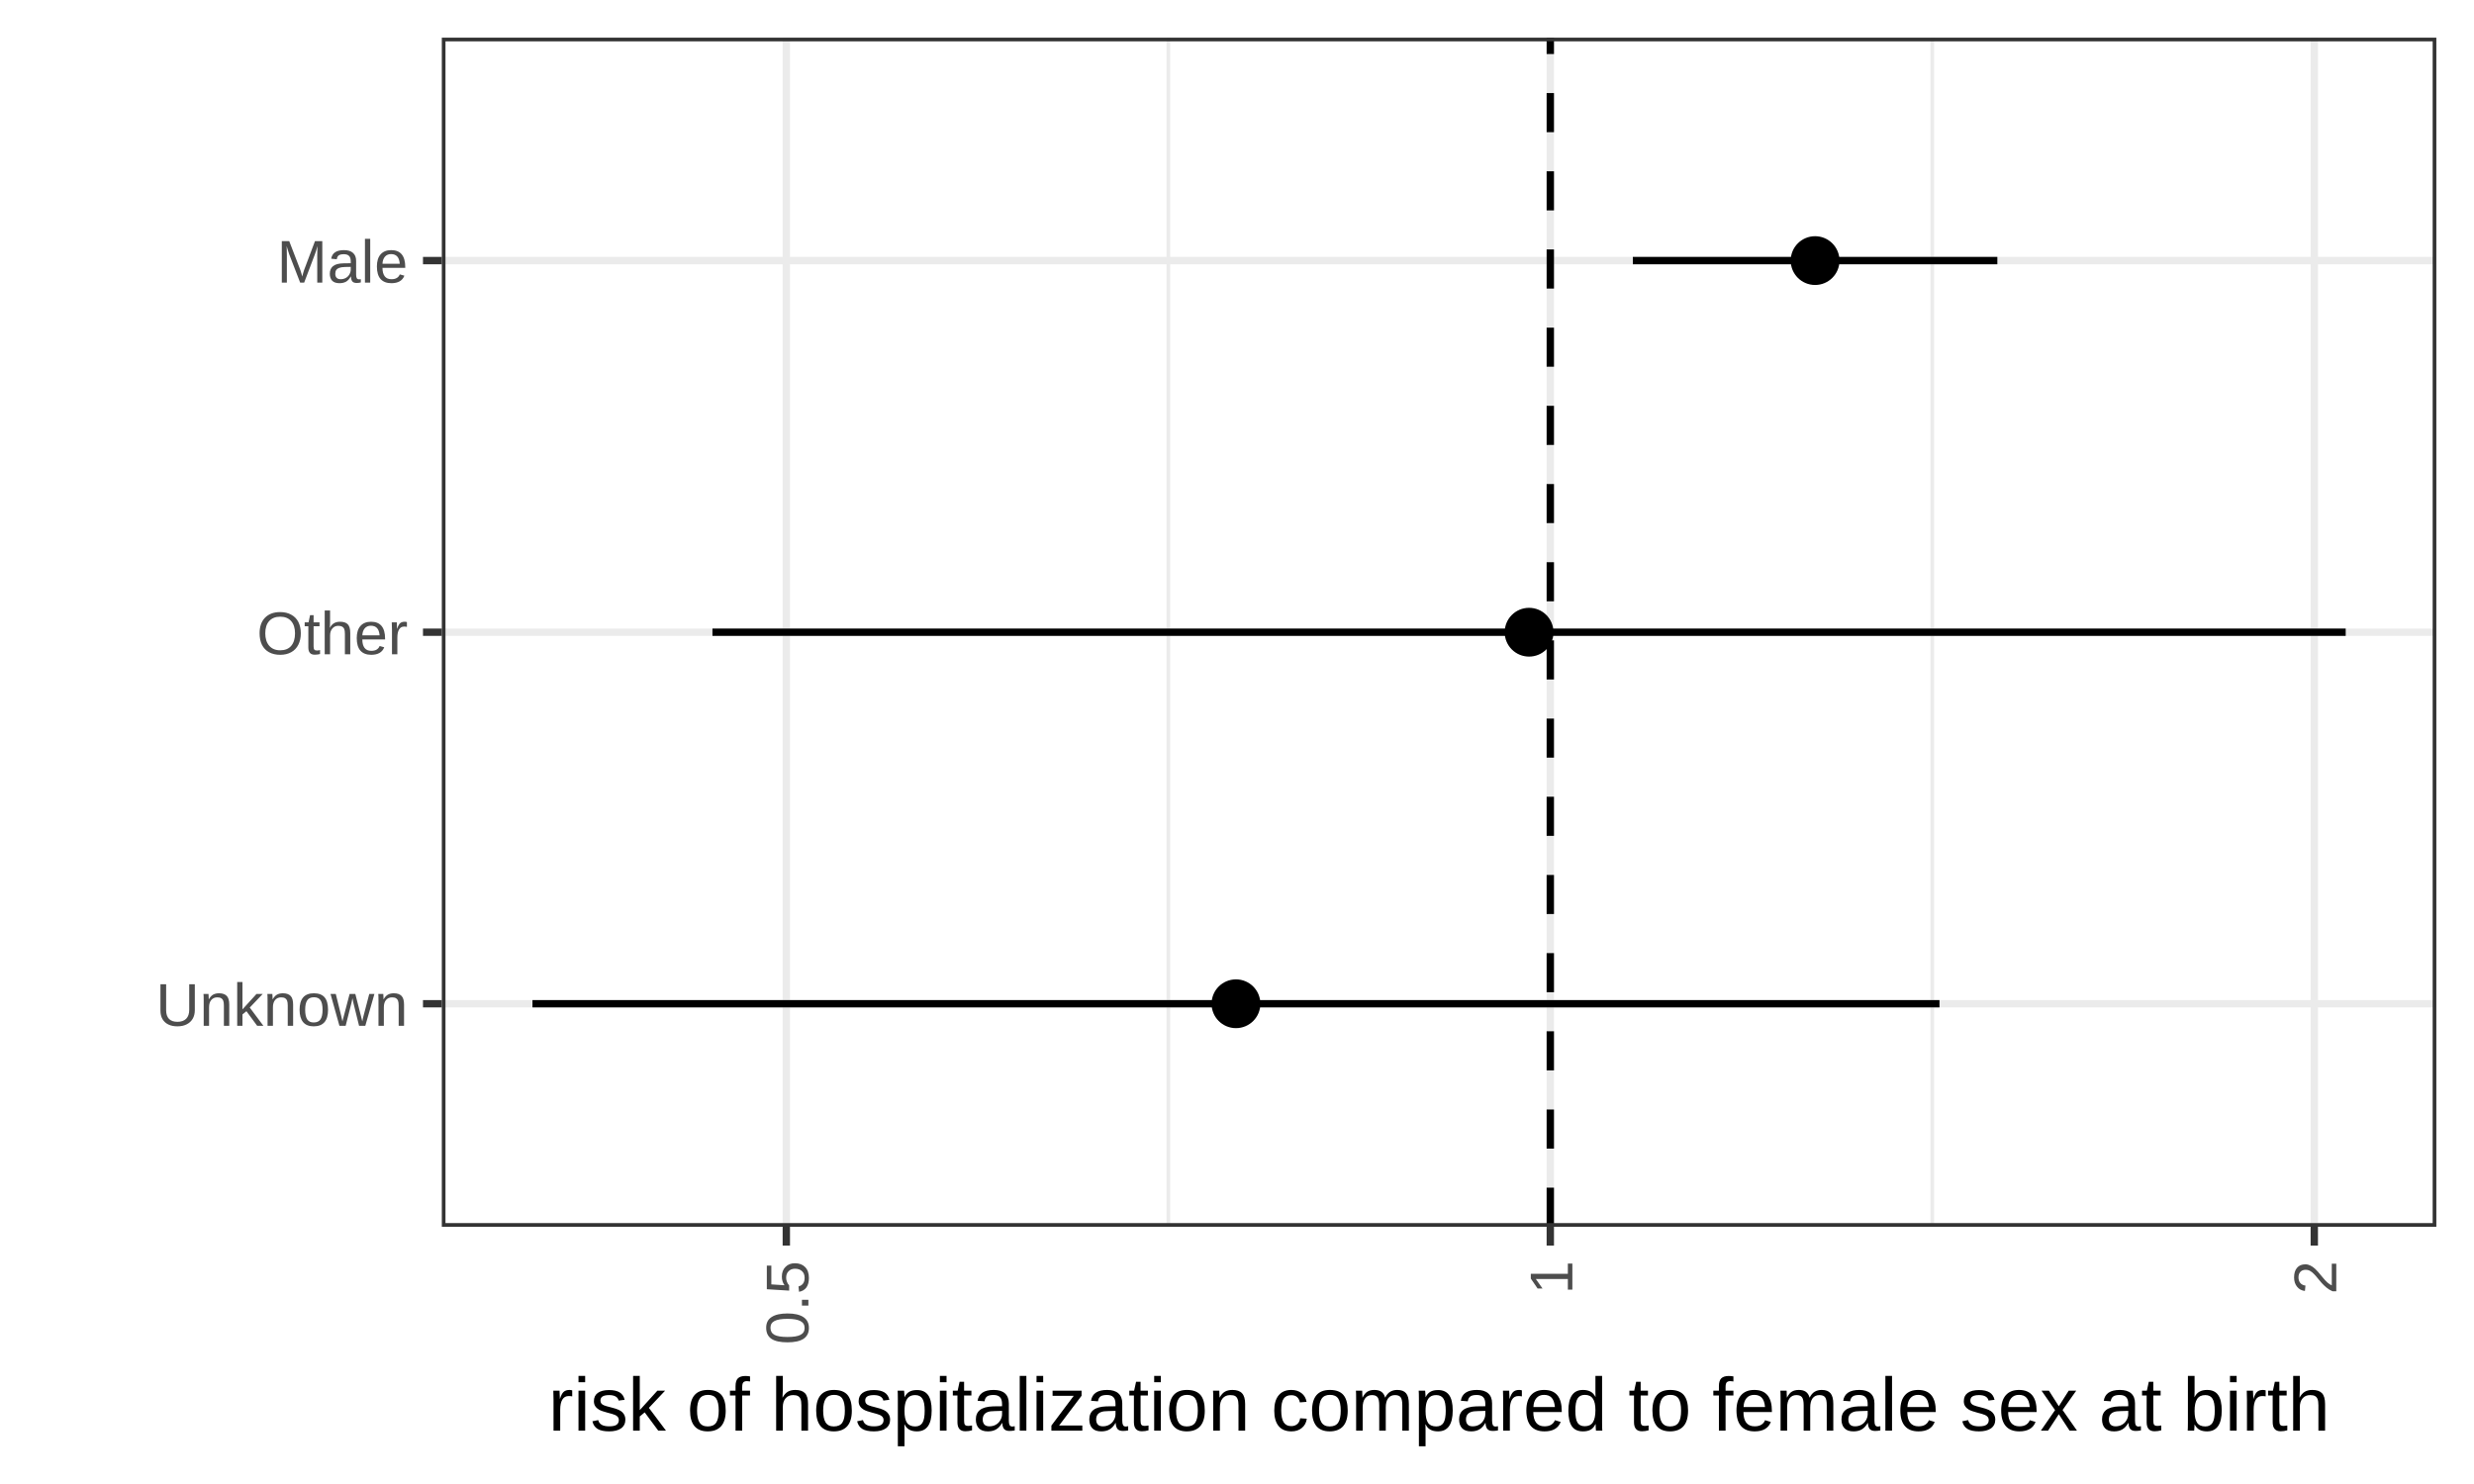
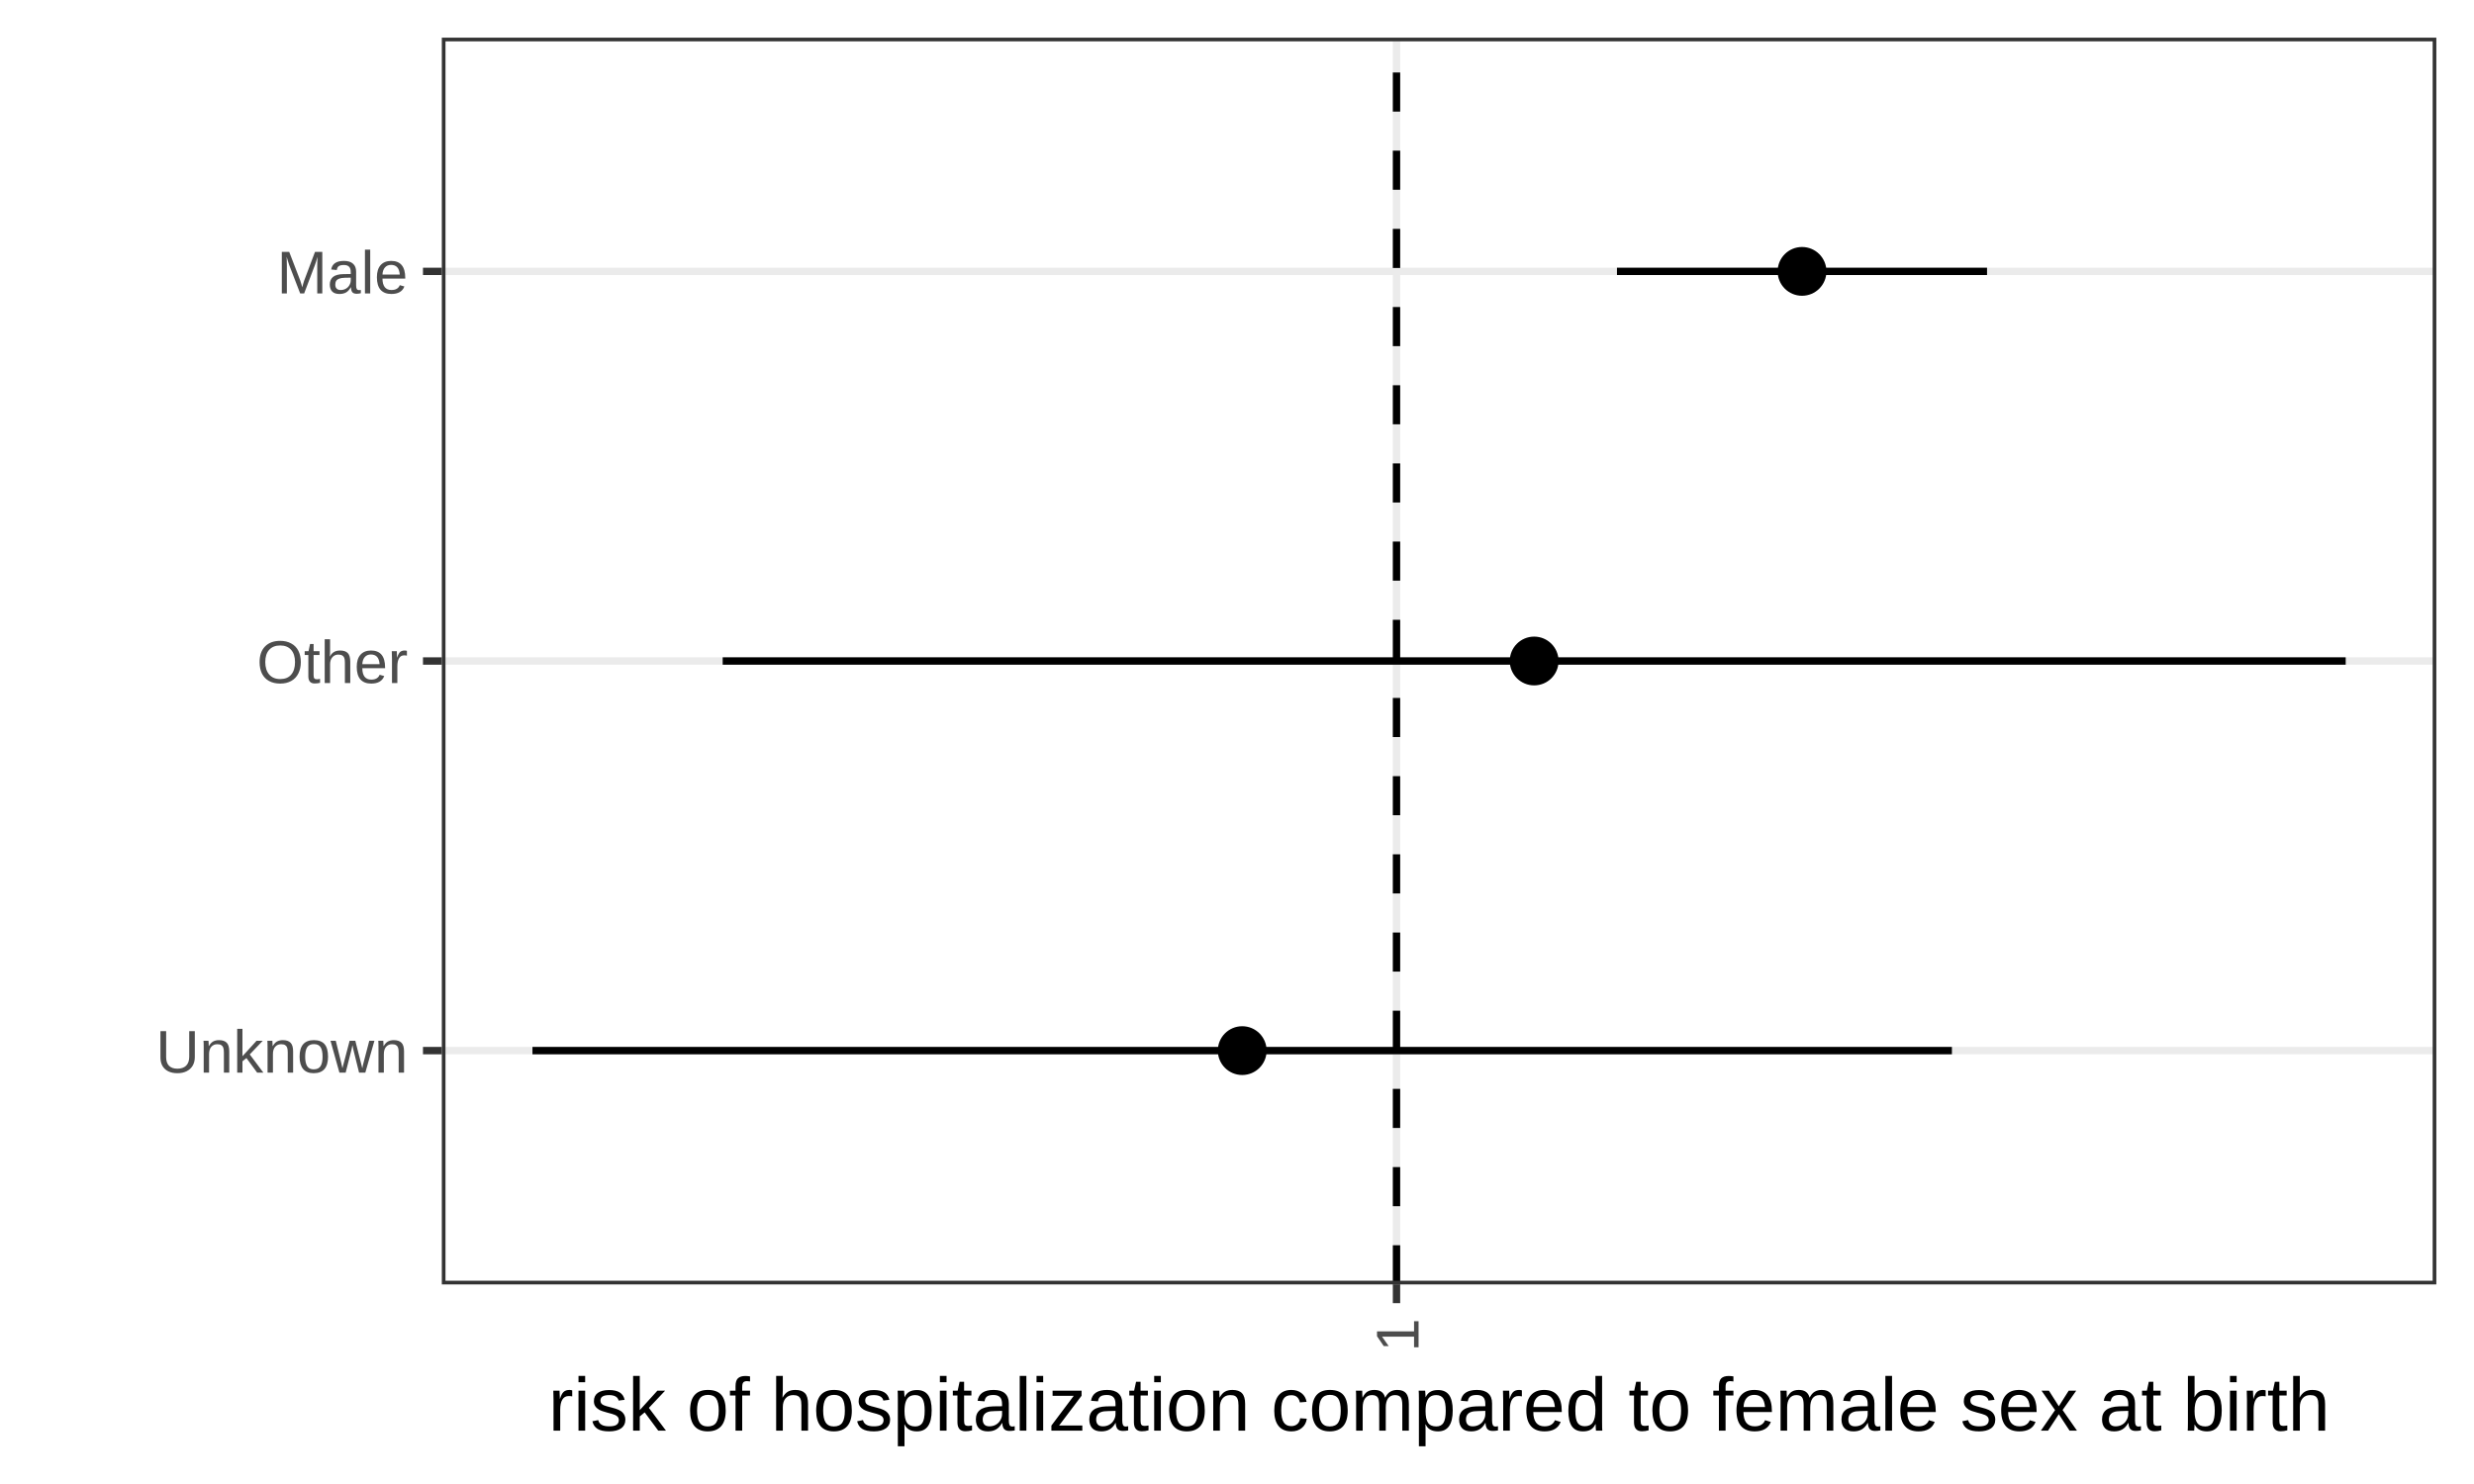
<svg xmlns="http://www.w3.org/2000/svg" class="svglite" width="360.00pt" height="216.00pt" viewBox="0 0 360.00 216.00">
  <defs>
    <style type="text/css">
    .svglite line, .svglite polyline, .svglite polygon, .svglite path, .svglite rect, .svglite circle {
      fill: none;
      stroke: #000000;
      stroke-linecap: round;
      stroke-linejoin: round;
      stroke-miterlimit: 10.00;
    }
  </style>
  </defs>
  <rect width="100%" height="100%" style="stroke: none; fill: #FFFFFF;" />
  <defs>
    <clipPath id="cpMC4wMHwzNjAuMDB8MC4wMHwyMTYuMDA=">
      <rect x="0.00" y="0.00" width="360.00" height="216.00" />
    </clipPath>
  </defs>
  <g clip-path="url(#cpMC4wMHwzNjAuMDB8MC4wMHwyMTYuMDA=)">
    <rect x="0.00" y="0.00" width="360.00" height="216.00" style="stroke-width: 1.07; stroke: #FFFFFF; fill: #FFFFFF;" />
  </g>
  <defs>
-     <clipPath id="cpNjQuMjl8MzU0LjUyfDUuNDh8MTc4LjU2">
-       <rect x="64.29" y="5.48" width="290.23" height="173.08" />
+     <clipPath id="cpNjQuMjl8MzU0LjUyfDUuNDh8MTg2Ljk0">
+       <rect x="64.29" y="5.48" width="290.23" height="181.47" />
    </clipPath>
  </defs>
-   <g clip-path="url(#cpNjQuMjl8MzU0LjUyfDUuNDh8MTc4LjU2)">
-     <rect x="64.29" y="5.48" width="290.23" height="173.08" style="stroke-width: 1.07; stroke: none; fill: #FFFFFF;" />
-     <polyline points="170.01,178.56 170.01,5.48 " style="stroke-width: 0.53; stroke: #EBEBEB; stroke-linecap: butt;" />
-     <polyline points="281.17,178.56 281.17,5.48 " style="stroke-width: 0.53; stroke: #EBEBEB; stroke-linecap: butt;" />
-     <polyline points="64.29,146.10 354.52,146.10 " style="stroke-width: 1.07; stroke: #EBEBEB; stroke-linecap: butt;" />
-     <polyline points="64.29,92.02 354.52,92.02 " style="stroke-width: 1.07; stroke: #EBEBEB; stroke-linecap: butt;" />
-     <polyline points="64.29,37.93 354.52,37.93 " style="stroke-width: 1.07; stroke: #EBEBEB; stroke-linecap: butt;" />
-     <polyline points="114.42,178.56 114.42,5.48 " style="stroke-width: 1.07; stroke: #EBEBEB; stroke-linecap: butt;" />
-     <polyline points="225.59,178.56 225.59,5.48 " style="stroke-width: 1.07; stroke: #EBEBEB; stroke-linecap: butt;" />
-     <polyline points="336.76,178.56 336.76,5.48 " style="stroke-width: 1.07; stroke: #EBEBEB; stroke-linecap: butt;" />
-     <line x1="77.48" y1="146.10" x2="282.22" y2="146.10" style="stroke-width: 1.07; stroke-linecap: butt;" />
-     <line x1="103.67" y1="92.02" x2="341.33" y2="92.02" style="stroke-width: 1.07; stroke-linecap: butt;" />
-     <line x1="237.60" y1="37.93" x2="290.64" y2="37.93" style="stroke-width: 1.07; stroke-linecap: butt;" />
-     <circle cx="179.85" cy="146.10" r="2.84" style="stroke-width: 1.42; fill: #000000;" />
-     <circle cx="222.50" cy="92.02" r="2.84" style="stroke-width: 1.42; fill: #000000;" />
-     <circle cx="264.12" cy="37.93" r="2.84" style="stroke-width: 1.42; fill: #000000;" />
-     <line x1="225.59" y1="178.56" x2="225.59" y2="5.48" style="stroke-width: 1.07; stroke-dasharray: 5.69,5.69; stroke-linecap: butt;" />
-     <rect x="64.29" y="5.48" width="290.23" height="173.08" style="stroke-width: 1.07; stroke: #333333;" />
+   <g clip-path="url(#cpNjQuMjl8MzU0LjUyfDUuNDh8MTg2Ljk0)">
+     <rect x="64.29" y="5.48" width="290.23" height="181.47" style="stroke-width: 1.07; stroke: none; fill: #FFFFFF;" />
+     <polyline points="64.29,152.92 354.52,152.92 " style="stroke-width: 1.07; stroke: #EBEBEB; stroke-linecap: butt;" />
+     <polyline points="64.29,96.21 354.52,96.21 " style="stroke-width: 1.07; stroke: #EBEBEB; stroke-linecap: butt;" />
+     <polyline points="64.29,39.50 354.52,39.50 " style="stroke-width: 1.07; stroke: #EBEBEB; stroke-linecap: butt;" />
+     <polyline points="203.21,186.94 203.21,5.48 " style="stroke-width: 1.07; stroke: #EBEBEB; stroke-linecap: butt;" />
+     <line x1="77.48" y1="152.92" x2="284.03" y2="152.92" style="stroke-width: 1.07; stroke-linecap: butt;" />
+     <line x1="105.16" y1="96.21" x2="341.33" y2="96.21" style="stroke-width: 1.07; stroke-linecap: butt;" />
+     <line x1="235.29" y1="39.50" x2="289.14" y2="39.50" style="stroke-width: 1.07; stroke-linecap: butt;" />
+     <circle cx="180.76" cy="152.92" r="2.84" style="stroke-width: 1.42; fill: #000000;" />
+     <circle cx="223.24" cy="96.21" r="2.84" style="stroke-width: 1.42; fill: #000000;" />
+     <circle cx="262.22" cy="39.50" r="2.84" style="stroke-width: 1.42; fill: #000000;" />
+     <line x1="203.21" y1="186.94" x2="203.21" y2="5.48" style="stroke-width: 1.07; stroke-dasharray: 5.69,5.69; stroke-linecap: butt;" />
+     <rect x="64.29" y="5.48" width="290.23" height="181.47" style="stroke-width: 1.07; stroke: #333333;" />
  </g>
  <g clip-path="url(#cpMC4wMHwzNjAuMDB8MC4wMHwyMTYuMDA=)">
-     <text x="59.36" y="149.31" text-anchor="end" style="font-size: 8.80px; fill: #4D4D4D; font-family: Liberation Sans;" textLength="40.83px" lengthAdjust="spacingAndGlyphs">Unknown</text>
-     <text x="59.36" y="95.23" text-anchor="end" style="font-size: 8.80px; fill: #4D4D4D; font-family: Liberation Sans;" textLength="24.98px" lengthAdjust="spacingAndGlyphs">Other</text>
-     <text x="59.36" y="41.14" text-anchor="end" style="font-size: 8.80px; fill: #4D4D4D; font-family: Liberation Sans;" textLength="20.84px" lengthAdjust="spacingAndGlyphs">Male</text>
-     <polyline points="61.55,146.10 64.29,146.10 " style="stroke-width: 1.07; stroke: #333333; stroke-linecap: butt;" />
-     <polyline points="61.55,92.02 64.29,92.02 " style="stroke-width: 1.07; stroke: #333333; stroke-linecap: butt;" />
-     <polyline points="61.55,37.93 64.29,37.93 " style="stroke-width: 1.07; stroke: #333333; stroke-linecap: butt;" />
-     <polyline points="114.42,181.30 114.42,178.56 " style="stroke-width: 1.07; stroke: #333333; stroke-linecap: butt;" />
-     <polyline points="225.59,181.30 225.59,178.56 " style="stroke-width: 1.07; stroke: #333333; stroke-linecap: butt;" />
-     <polyline points="336.76,181.30 336.76,178.56 " style="stroke-width: 1.07; stroke: #333333; stroke-linecap: butt;" />
-     <text transform="translate(117.63,183.49) rotate(-90)" text-anchor="end" style="font-size: 8.80px; fill: #4D4D4D; font-family: Liberation Sans;" textLength="13.98px" lengthAdjust="spacingAndGlyphs">0.5</text>
-     <text transform="translate(228.80,183.49) rotate(-90)" text-anchor="end" style="font-size: 8.80px; fill: #4D4D4D; font-family: Liberation Sans;" textLength="5.59px" lengthAdjust="spacingAndGlyphs">1</text>
-     <text transform="translate(339.96,183.49) rotate(-90)" text-anchor="end" style="font-size: 8.80px; fill: #4D4D4D; font-family: Liberation Sans;" textLength="5.59px" lengthAdjust="spacingAndGlyphs">2</text>
+     <text x="59.36" y="156.13" text-anchor="end" style="font-size: 8.80px; fill: #4D4D4D; font-family: Liberation Sans;" textLength="40.83px" lengthAdjust="spacingAndGlyphs">Unknown</text>
+     <text x="59.36" y="99.42" text-anchor="end" style="font-size: 8.80px; fill: #4D4D4D; font-family: Liberation Sans;" textLength="24.98px" lengthAdjust="spacingAndGlyphs">Other</text>
+     <text x="59.36" y="42.71" text-anchor="end" style="font-size: 8.80px; fill: #4D4D4D; font-family: Liberation Sans;" textLength="20.84px" lengthAdjust="spacingAndGlyphs">Male</text>
+     <polyline points="61.55,152.92 64.29,152.92 " style="stroke-width: 1.07; stroke: #333333; stroke-linecap: butt;" />
+     <polyline points="61.55,96.21 64.29,96.21 " style="stroke-width: 1.07; stroke: #333333; stroke-linecap: butt;" />
+     <polyline points="61.55,39.50 64.29,39.50 " style="stroke-width: 1.07; stroke: #333333; stroke-linecap: butt;" />
+     <polyline points="203.21,189.68 203.21,186.94 " style="stroke-width: 1.07; stroke: #333333; stroke-linecap: butt;" />
+     <text transform="translate(206.42,191.88) rotate(-90)" text-anchor="end" style="font-size: 8.80px; fill: #4D4D4D; font-family: Liberation Sans;" textLength="5.59px" lengthAdjust="spacingAndGlyphs">1</text>
    <text x="209.41" y="208.23" text-anchor="middle" style="font-size: 11.00px; font-family: Liberation Sans;" textLength="298.45px" lengthAdjust="spacingAndGlyphs">risk of hospitalization compared to female sex at birth</text>
  </g>
</svg>
